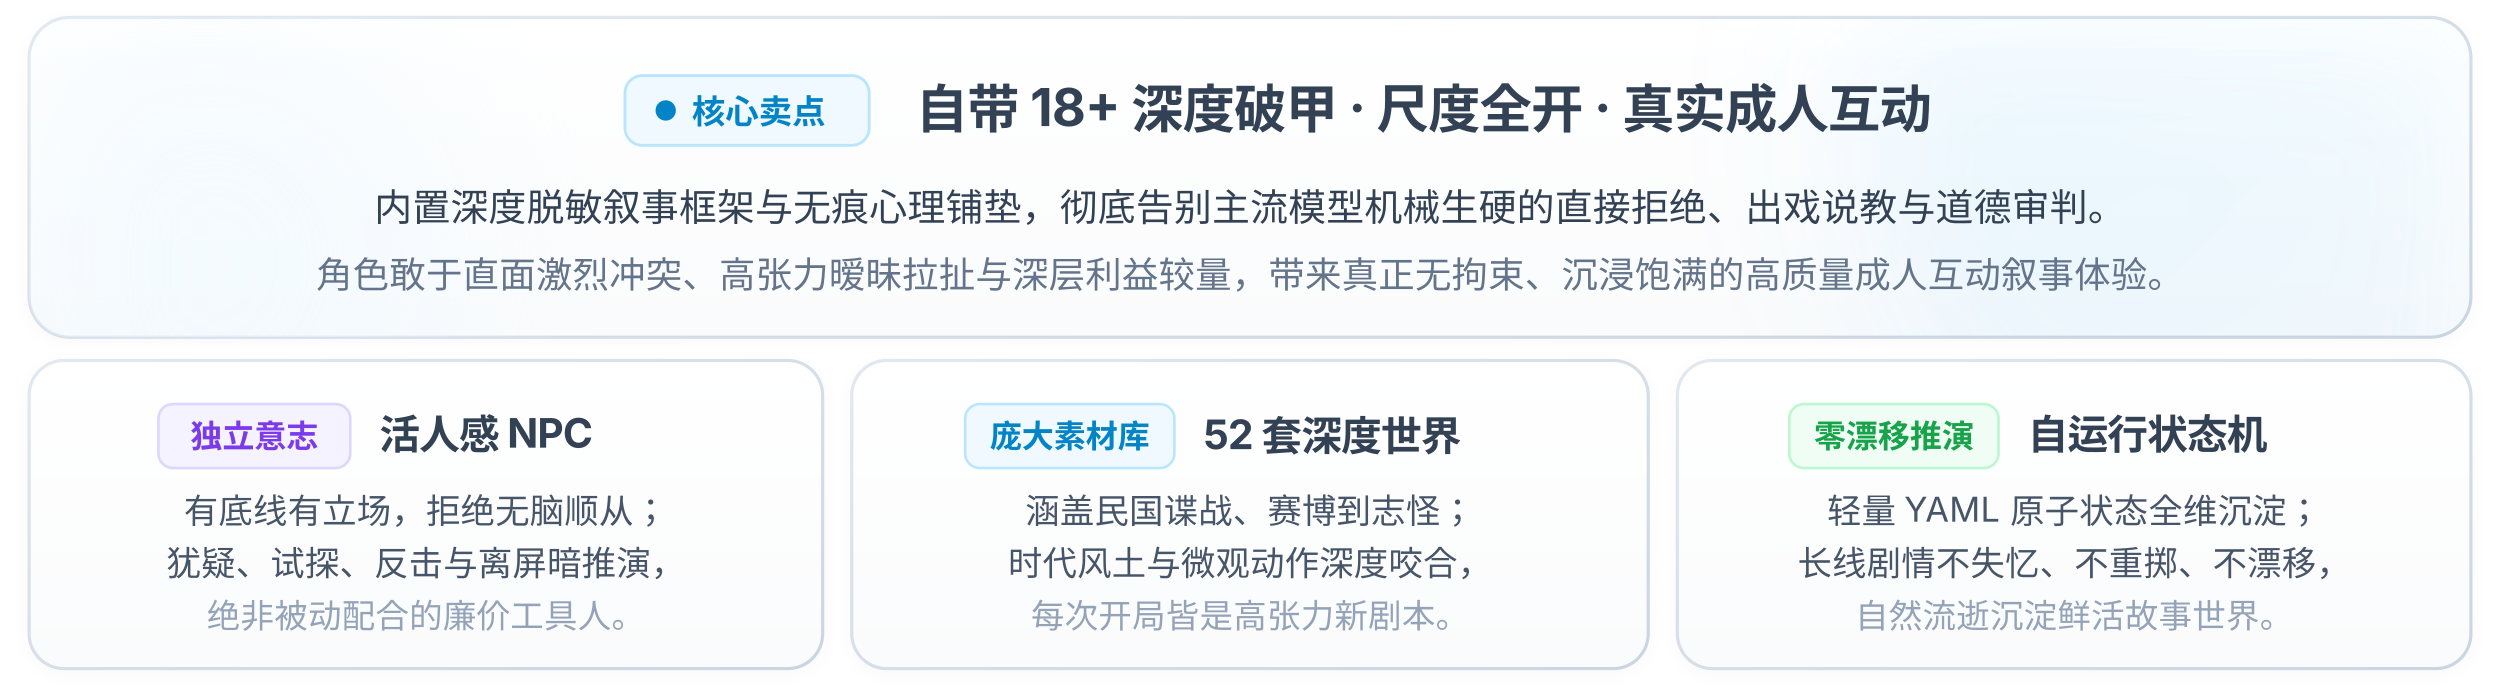
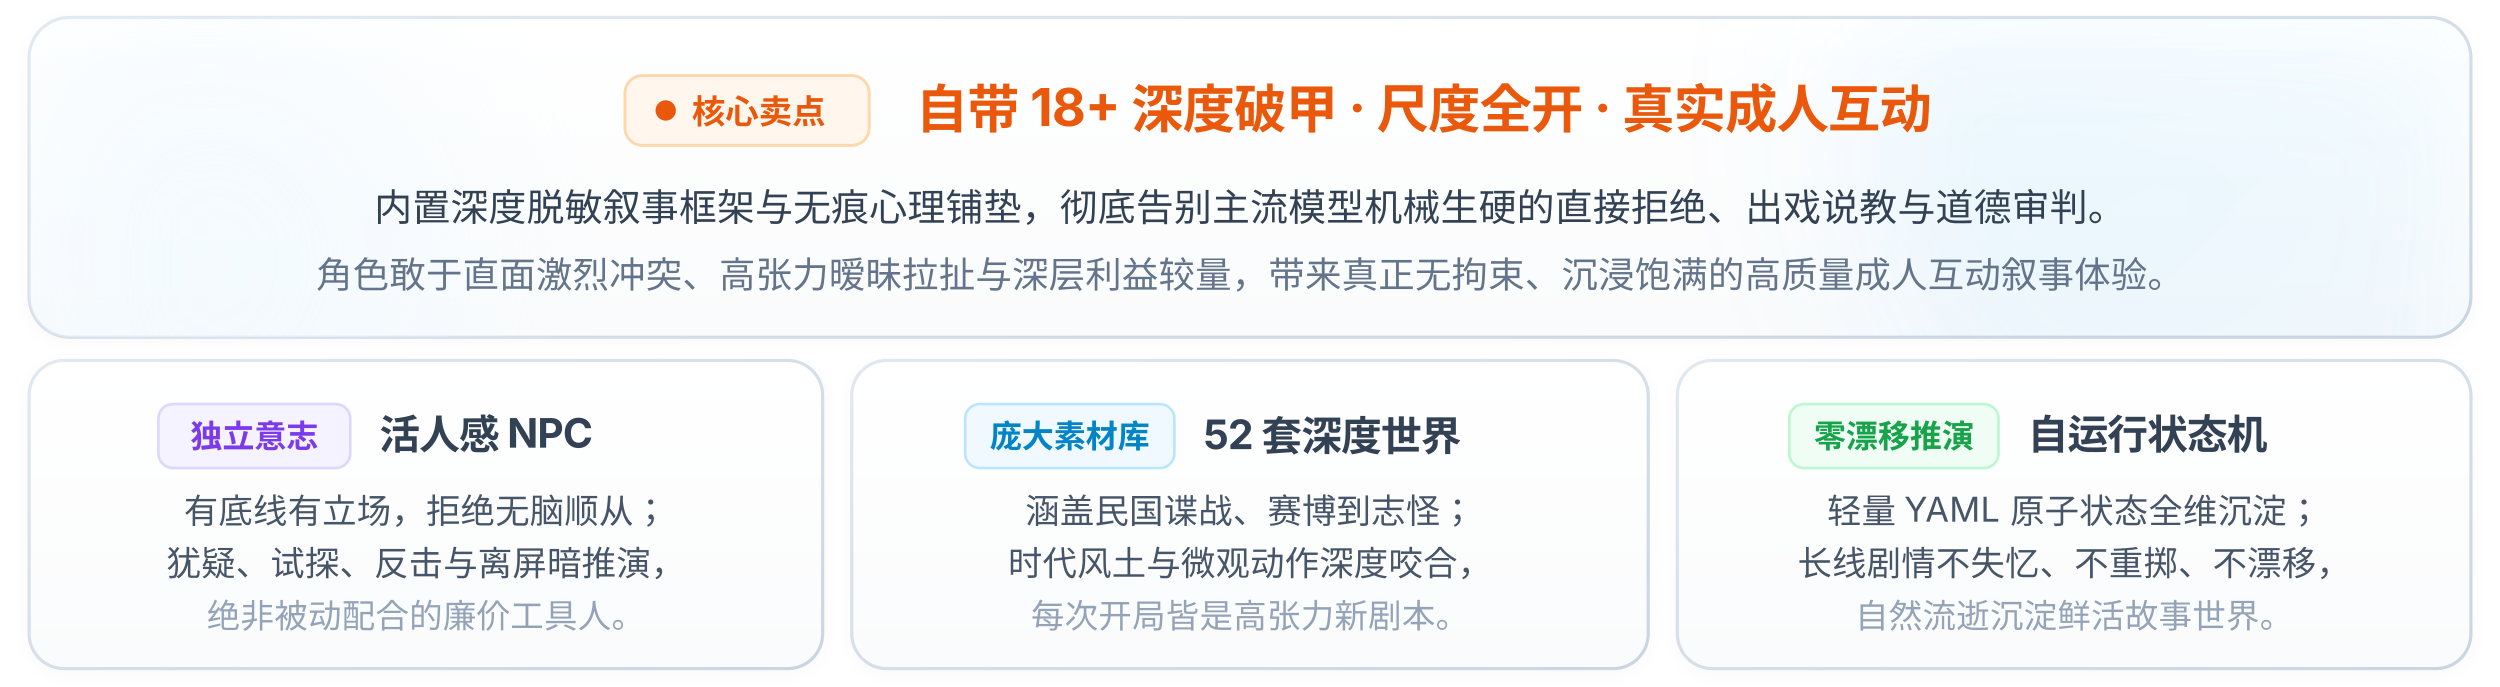
<svg xmlns="http://www.w3.org/2000/svg" viewBox="0 0 860 236" width="860" height="236">
  <defs>
    <linearGradient id="cardPlate" x1="0%" y1="0%" x2="0%" y2="100%">
      <stop offset="0%" stop-color="#ffffff" />
      <stop offset="100%" stop-color="#fafbfc" />
    </linearGradient>
    <linearGradient id="cardBorder" x1="0%" y1="0%" x2="100%" y2="100%">
      <stop offset="0%" stop-color="#e2e8f0" />
      <stop offset="100%" stop-color="#cbd5e1" />
    </linearGradient>
    <linearGradient id="glacierAura" x1="0%" y1="0%" x2="100%" y2="100%">
      <stop offset="0%" stop-color="#38bdf8" stop-opacity="0.14" />
      <stop offset="55%" stop-color="#7dd3fc" stop-opacity="0.11" />
      <stop offset="100%" stop-color="#c7d2fe" stop-opacity="0.08" />
    </linearGradient>
    <filter id="softBlur" x="-30%" y="-30%" width="160%" height="160%">
      <feGaussianBlur stdDeviation="30" result="blur" />
    </filter>
    <filter id="cardShadow" x="-10%" y="-10%" width="120%" height="130%">
      <feDropShadow dx="0" dy="1.5" stdDeviation="2.5" flood-color="#0f172a" flood-opacity="0.025" />
    </filter>
  </defs>
  <style>
    .font-sans {
      font-family: -apple-system, BlinkMacSystemFont, "SF Pro Display", "SF Pro Text", "Segoe UI", "PingFang SC", "Hiragino Sans GB", "Microsoft YaHei", sans-serif;
      text-rendering: optimizeLegibility;
      -webkit-font-smoothing: antialiased;
    }
    .font-title {
      font-family: -apple-system, BlinkMacSystemFont, "SF Pro Display", "SF Pro Text", "Segoe UI", "PingFang SC", "Hiragino Sans GB", "Microsoft YaHei", sans-serif;
      font-weight: 700;
      letter-spacing: -0.3px;
      text-rendering: optimizeLegibility;
      -webkit-font-smoothing: antialiased;
    }
    .font-body {
      font-family: -apple-system, BlinkMacSystemFont, "SF Pro Display", "SF Pro Text", "Segoe UI", "PingFang SC", "Hiragino Sans GB", "Microsoft YaHei", sans-serif;
      letter-spacing: 0.1px;
      text-rendering: optimizeLegibility;
      -webkit-font-smoothing: antialiased;
    }
  </style>
  <g transform="translate(10, 6)">
    <rect width="840" height="110" rx="14" fill="url(#cardPlate)" stroke="url(#cardBorder)" stroke-width="1.1" filter="url(#cardShadow)" />
    <g clip-path="url(#flagshipClip)">
      <clipPath id="flagshipClip">
        <rect width="840" height="110" rx="14" />
      </clipPath>
      <circle cx="780" cy="35" r="150" fill="url(#glacierAura)" filter="url(#softBlur)" />
      <circle cx="60" cy="85" r="90" fill="#f0f9ff" opacity="0.6" filter="url(#softBlur)" />
    </g>
    <g transform="translate(420, 32)">
      <g transform="translate(-215, -12)">
-         <rect width="84" height="24" rx="6" fill="#f0f9ff" stroke="#bae6fd" stroke-width="1" />
-         <circle cx="14" cy="12" r="3.5" fill="#0284c7" />
-         <text x="46" y="16.5" class="font-sans" font-size="11.5" font-weight="600" fill="#0284c7" text-anchor="middle">核心卖点</text>
+         <rect width="84" height="24" rx="6" fill="#fff7ed" stroke="#fed7aa" stroke-width="1" />
+         <circle cx="14" cy="12" r="3.5" fill="#ea580c" />
+         <text x="46" y="16.5" class="font-sans" font-size="11.5" font-weight="600" fill="#ea580c" text-anchor="middle">核心卖点</text>
      </g>
-       <text x="-115" y="6" class="font-title" font-size="18" fill="#334155">自带 18+ 深度破甲 · 尺度全开 · 真实成人互动</text>
+       <text x="-115" y="6" class="font-title" font-size="18" fill="#ea580c">自带 18+ 深度破甲 · 尺度全开 · 真实成人互动</text>
    </g>
    <text x="420" y="70" class="font-body" font-size="13" font-weight="500" fill="#334155" text-anchor="middle">
      内置深度脱敏叙事框架与无痕心理铺垫，彻底告别主流模型机械生硬的直接拒绝、出戏说教与道德审判。
    </text>
    <text x="420" y="93" class="font-body" font-size="12.5" font-weight="400" fill="#64748b" text-anchor="middle">
      角色敢于直面激烈冲突、高张力暧昧拉扯与深层利益较量，带来真正无拘束、沉浸饱满的高质量成人互动叙事体验。
    </text>
  </g>
  <g transform="translate(10, 124)">
    <rect width="273" height="106" rx="12" fill="url(#cardPlate)" stroke="url(#cardBorder)" stroke-width="1.1" filter="url(#cardShadow)" />
    <g transform="translate(136.5, 26)">
      <rect x="-92" y="-11" width="66" height="22" rx="5" fill="#f5f3ff" stroke="#ddd6fe" stroke-width="0.9" />
      <text x="-59" y="4" class="font-sans" font-size="11" font-weight="600" fill="#7c3aed" text-anchor="middle">独立意志</text>
      <text x="-16" y="4.5" class="font-title" font-size="14" fill="#334155">活人感 NPC</text>
    </g>
    <text x="136.5" y="56" class="font-body" font-size="11.8" font-weight="400" fill="#475569" text-anchor="middle">有底线有立场，拒绝无脑顺从；</text>
    <text x="136.5" y="74" class="font-body" font-size="11.8" font-weight="400" fill="#475569" text-anchor="middle">犹疑、试探、反击与离屏暗推演，</text>
    <text x="136.5" y="92" class="font-body" font-size="11.5" font-weight="400" fill="#94a3b8" text-anchor="middle">绝非被动配合的廉价工具人。</text>
  </g>
  <g transform="translate(293, 124)">
    <rect width="274" height="106" rx="12" fill="url(#cardPlate)" stroke="url(#cardBorder)" stroke-width="1.1" filter="url(#cardShadow)" />
    <g transform="translate(137, 26)">
      <rect x="-98" y="-11" width="72" height="22" rx="5" fill="#f0f9ff" stroke="#bae6fd" stroke-width="0.9" />
      <text x="-62" y="4" class="font-sans" font-size="11" font-weight="600" fill="#0284c7" text-anchor="middle">庞大素材库</text>
      <text x="-16" y="4.5" class="font-title" font-size="14" fill="#334155">52 套深度世界</text>
    </g>
    <text x="137" y="56" class="font-body" font-size="11.8" font-weight="400" fill="#475569" text-anchor="middle">涵盖民国谍战、赛博到志怪；</text>
    <text x="137" y="74" class="font-body" font-size="11.8" font-weight="400" fill="#475569" text-anchor="middle">时代风土与微观动作深度咬合，</text>
    <text x="137" y="92" class="font-body" font-size="11.5" font-weight="400" fill="#94a3b8" text-anchor="middle">每次开局皆是高张力新剧本。</text>
  </g>
  <g transform="translate(577, 124)">
    <rect width="273" height="106" rx="12" fill="url(#cardPlate)" stroke="url(#cardBorder)" stroke-width="1.1" filter="url(#cardShadow)" />
    <g transform="translate(136.5, 26)">
      <rect x="-98" y="-11" width="72" height="22" rx="5" fill="#f0fdf4" stroke="#bbf7d0" stroke-width="0.9" />
      <text x="-62" y="4" class="font-sans" font-size="11" font-weight="600" fill="#16a34a" text-anchor="middle">零漂移推演</text>
      <text x="-16" y="4.5" class="font-title" font-size="14" fill="#334155">自运行状态机</text>
    </g>
    <text x="136.5" y="56" class="font-body" font-size="11.8" font-weight="400" fill="#475569" text-anchor="middle">轻量 YAML 原子状态全维沉淀；</text>
    <text x="136.5" y="74" class="font-body" font-size="11.8" font-weight="400" fill="#475569" text-anchor="middle">长线剧情不失忆、不重掷、不漂移，</text>
    <text x="136.5" y="92" class="font-body" font-size="11.5" font-weight="400" fill="#94a3b8" text-anchor="middle">自然流逝沉淀鲜活故事世界。</text>
  </g>
</svg>
